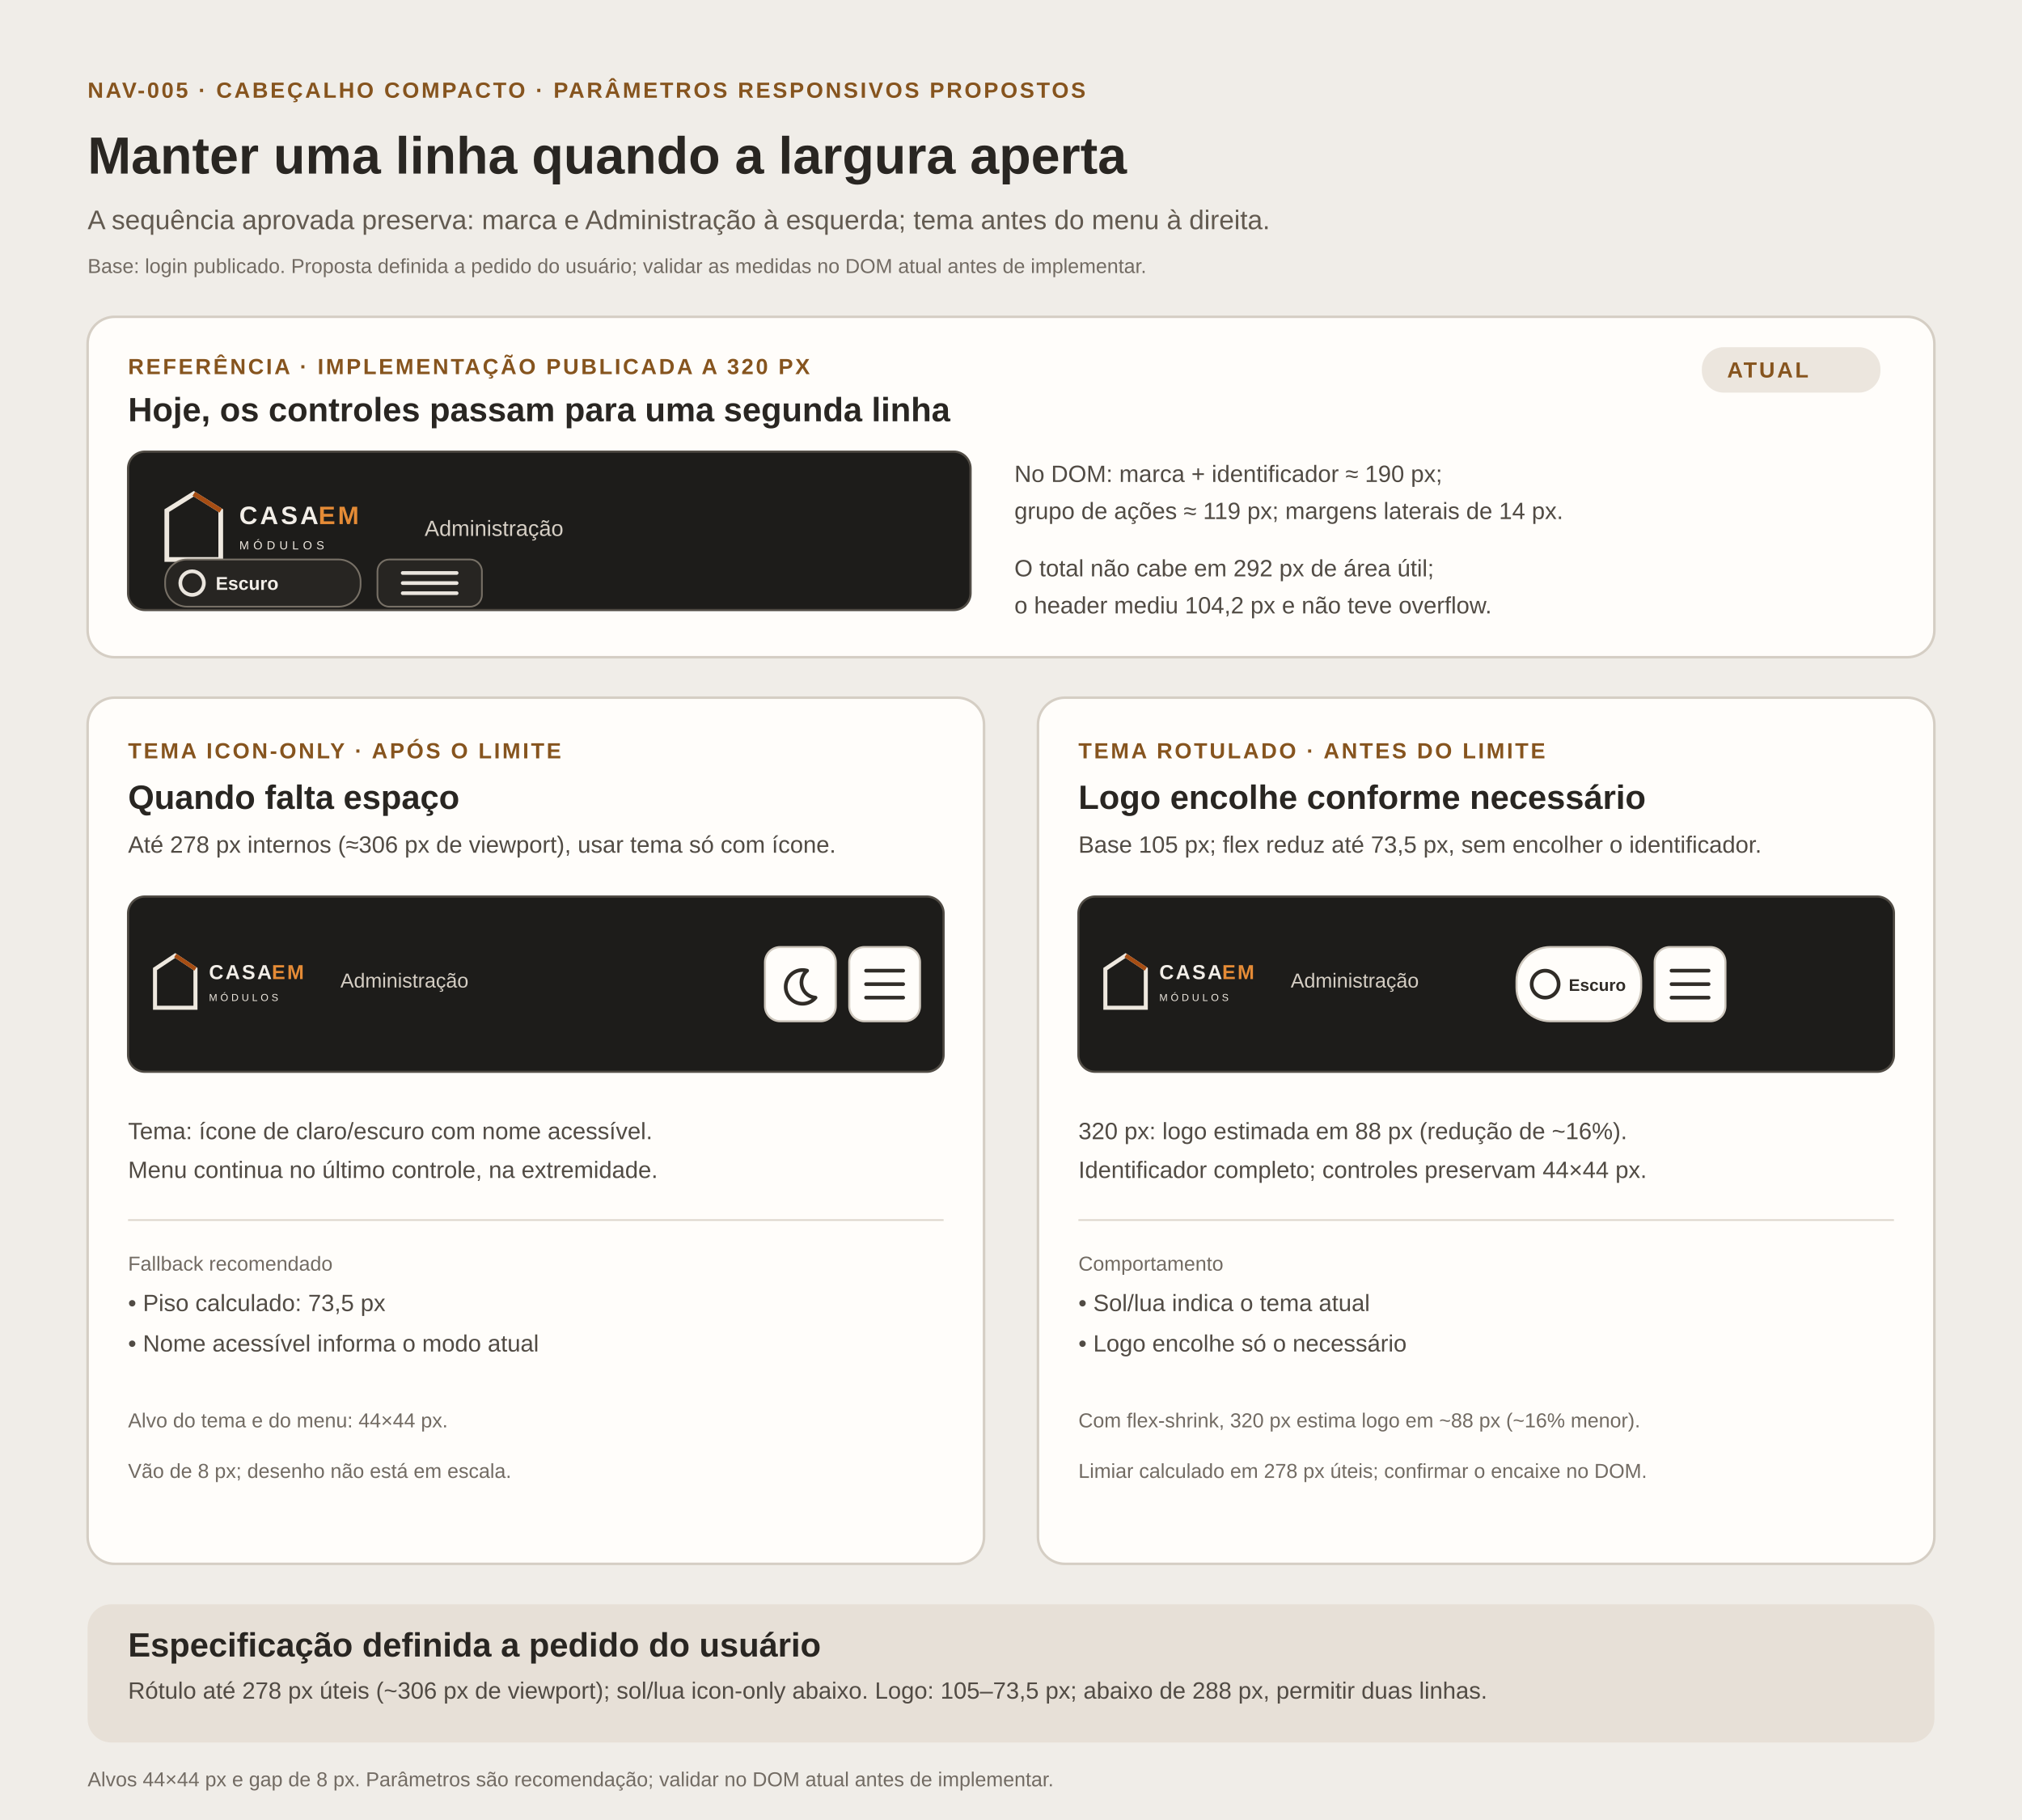
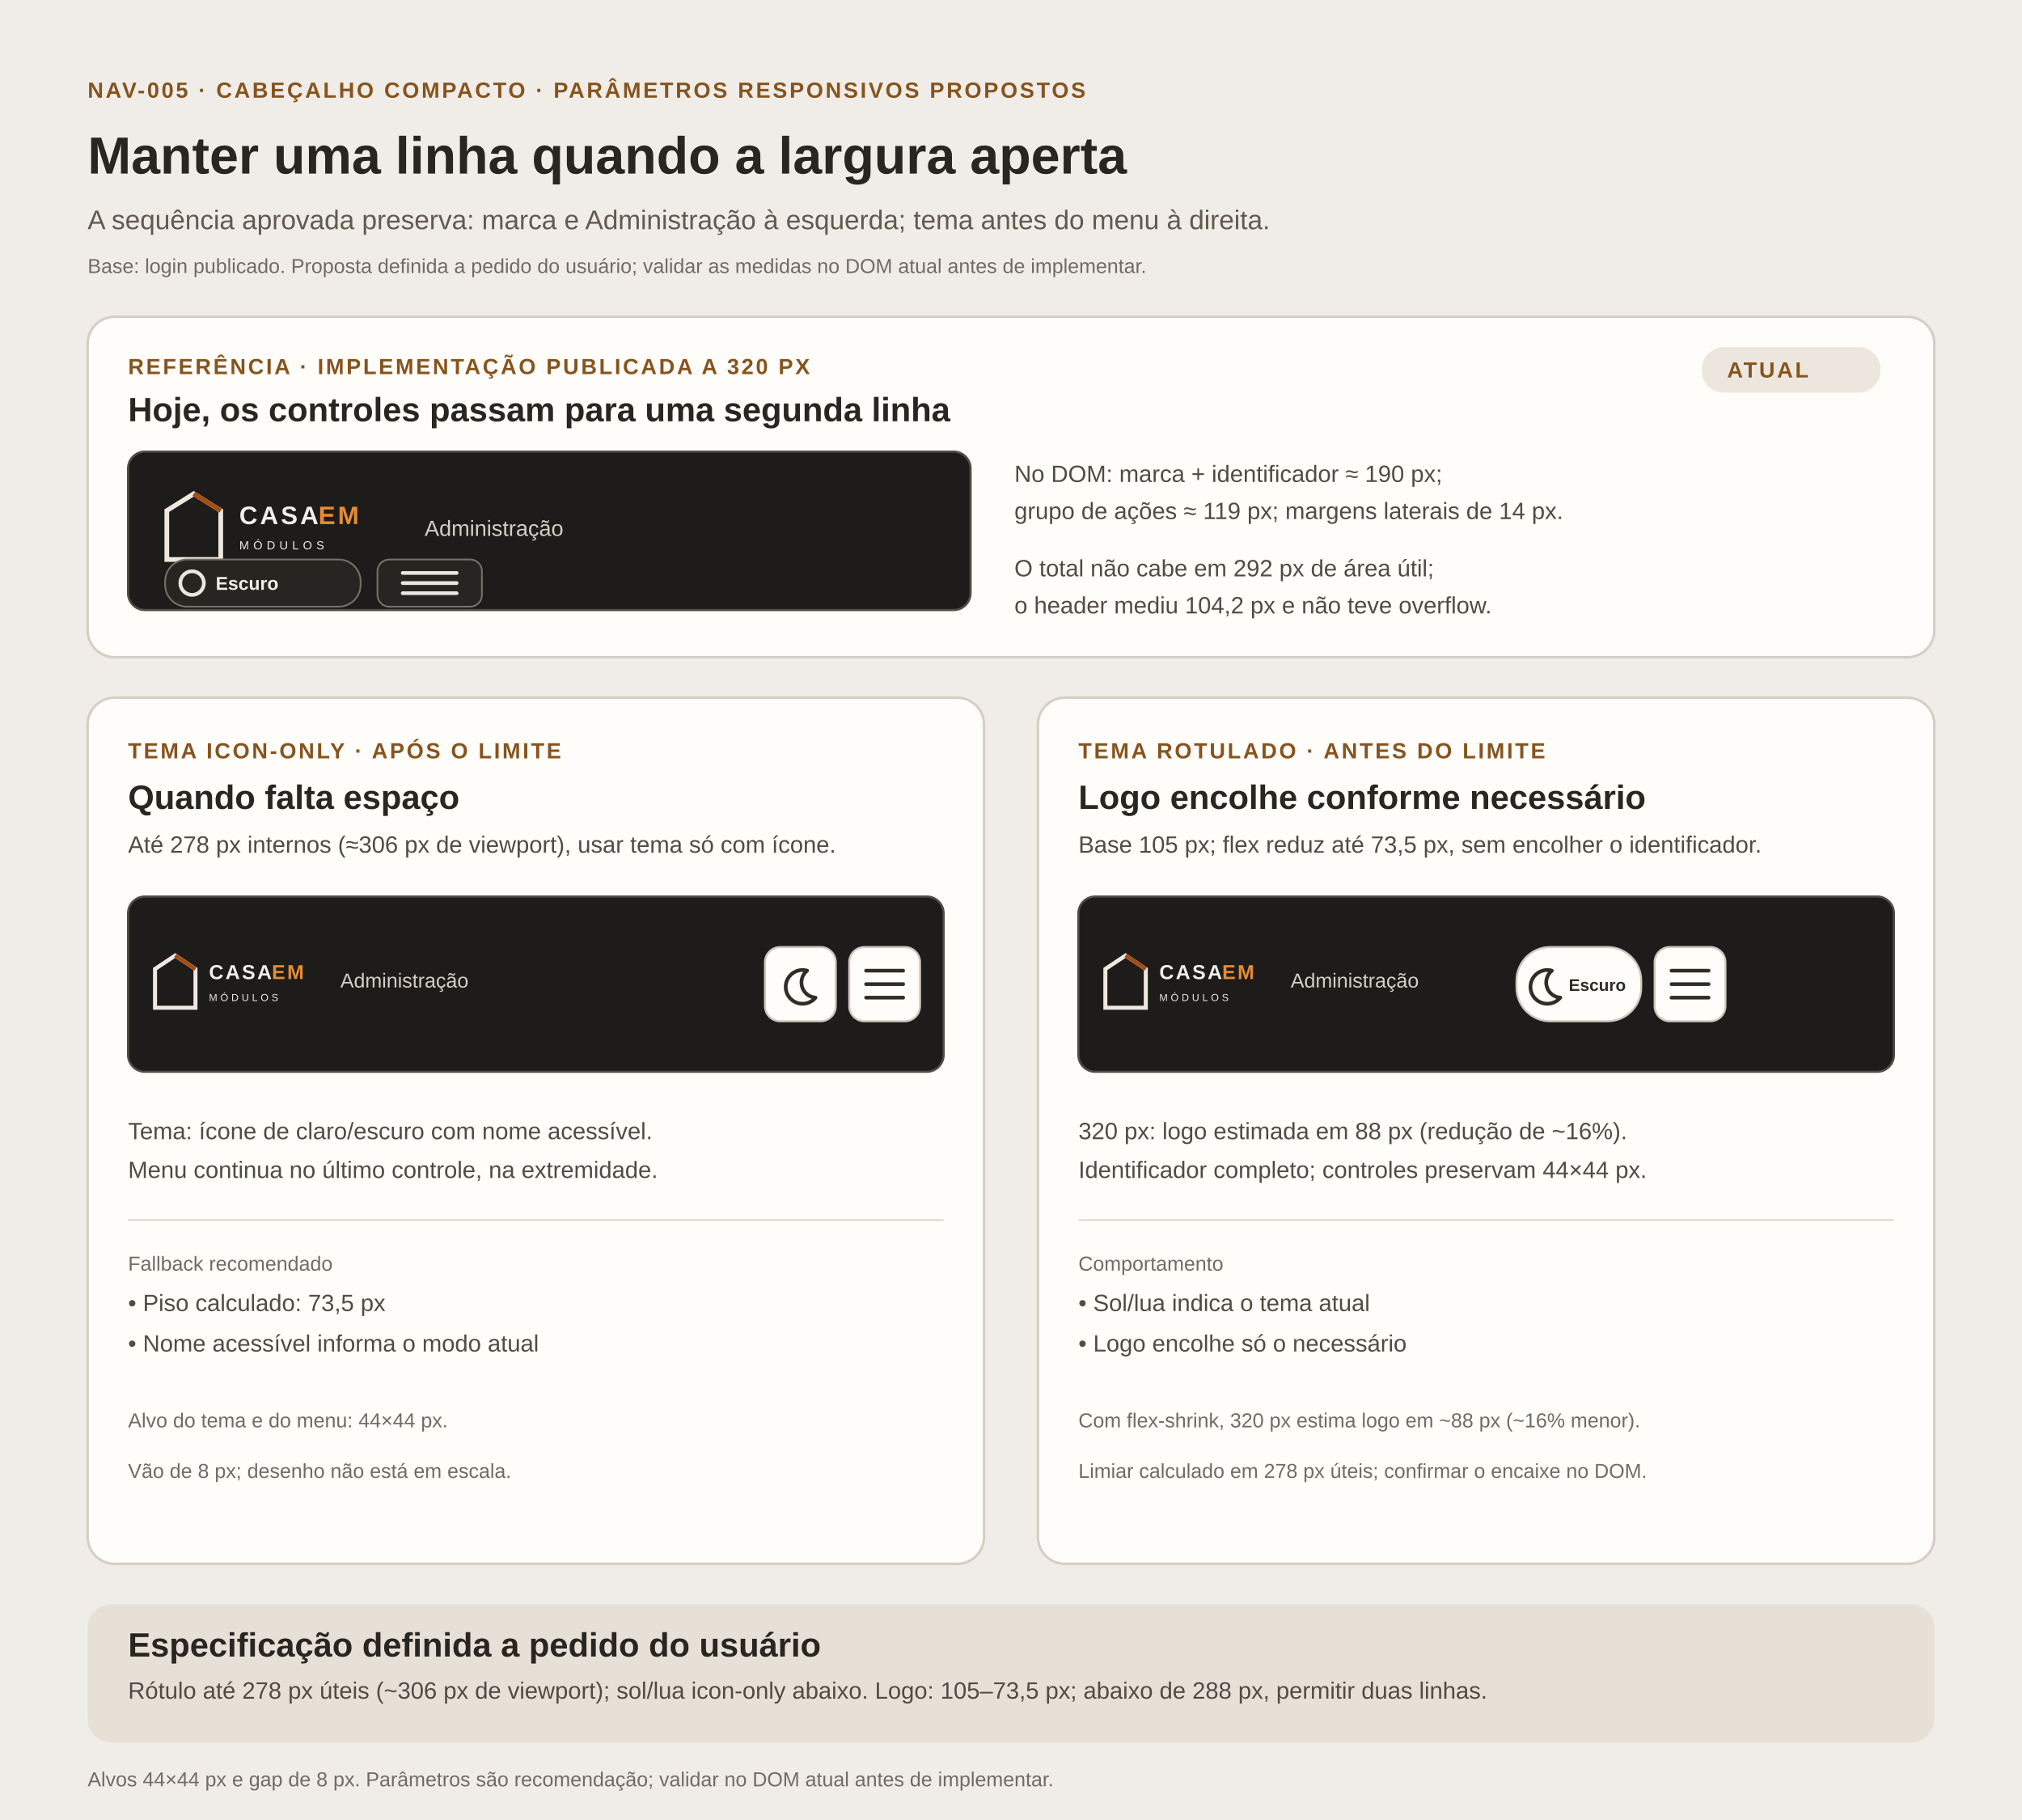
<svg xmlns="http://www.w3.org/2000/svg" width="1200" height="1080" viewBox="0 0 1200 1080" role="img" aria-labelledby="title desc">
  <defs>
    <style>
 text{font-family:Arial,Helvetica,sans-serif}
 .title{fill:#292622;font-size:31px;font-weight:700}
 .sub{fill:#625a50;font-size:16px}
 .label{fill:#86541e;font-size:13px;font-weight:700;letter-spacing:1.3px}
 .h{fill:#292622;font-size:20px;font-weight:700}
 .copy{fill:#514b44;font-size:14px}
 .muted{fill:#726b63;font-size:12px}
 .card{fill:#fffdfa;stroke:#d5cec4;stroke-width:1.5}
 .bar{fill:#f5f2ed;stroke:#cfc8be;stroke-width:1.3}
 .darkbar{fill:#1d1c1a;stroke:#514c45;stroke-width:1.3}
 .darktext{fill:#f2eee8}
 .brand{fill:#282522;font-size:17px;font-weight:700;letter-spacing:2px}
 .small{fill:#282522;font-size:8px;letter-spacing:2.6px}
 .ctx{fill:#625a50;font-size:14px}
 .btn{fill:#fffdfa;stroke:#cfc8be;stroke-width:1.2}
 .icon{fill:none;stroke:#302c27;stroke-width:2.2;stroke-linecap:round;stroke-linejoin:round}
 .lighticon{fill:none;stroke:#eae5de;stroke-width:2.2;stroke-linecap:round;stroke-linejoin:round}
 .border{stroke:#ddd6cc;stroke-width:1}
 .accent{fill:#a64d13}
 .tag{fill:#ece6de}
</style>
  </defs>
  <rect width="1200" height="1080" fill="#f0ede8" />
  <text x="52" y="58" class="label">NAV-005 · CABEÇALHO COMPACTO · PARÂMETROS RESPONSIVOS PROPOSTOS</text>
  <text x="52" y="103" class="title">Manter uma linha quando a largura aperta</text>
  <text x="52" y="136" class="sub">A sequência aprovada preserva: marca e Administração à esquerda; tema antes do menu à direita.</text>
  <text x="52" y="162" class="muted">Base: login publicado. Proposta definida a pedido do usuário; validar as medidas no DOM atual antes de implementar.</text>
  <rect x="52" y="188" width="1096" height="202" rx="16" class="card" />
  <text x="76" y="222" class="label">REFERÊNCIA · IMPLEMENTAÇÃO PUBLICADA A 320 PX</text>
  <text x="76" y="250" class="h">Hoje, os controles passam para uma segunda linha</text>
  <rect x="76" y="268" width="500" height="94" rx="10" class="darkbar" />
  <g transform="translate(98 286)">
    <path d="M1 17 17 7 33 17v29H1z" fill="none" stroke="#eee8df" stroke-width="2.8" />
    <path d="M17 7 33 17" fill="none" stroke="#a64d13" stroke-width="2.8" />
    <text x="44" y="25" class="darktext" font-size="15" font-weight="700" letter-spacing="1.5">CASA<tspan fill="#e58b36"> EM</tspan>
    </text>
    <text x="44" y="40" fill="#eee8df" font-size="7" letter-spacing="2.5">MÓDULOS</text>
    <text x="154" y="32" fill="#d5cec4" font-size="13">Administração</text>
  </g>
  <g transform="translate(98 332)">
    <rect width="116" height="28" rx="13" fill="#272522" stroke="#777066" />
    <circle cx="16" cy="14" r="7" class="lighticon" />
    <text x="30" y="18" class="darktext" font-size="11" font-weight="700">Escuro</text>
    <rect x="126" y="0" width="62" height="28" rx="7" fill="#272522" stroke="#777066" />
    <path d="M141 8h32M141 14h32M141 20h32" class="lighticon" />
  </g>
  <text x="602" y="286" class="copy">No DOM: marca + identificador ≈ 190 px;</text>
  <text x="602" y="308" class="copy">grupo de ações ≈ 119 px; margens laterais de 14 px.</text>
  <text x="602" y="342" class="copy">O total não cabe em 292 px de área útil;</text>
  <text x="602" y="364" class="copy">o header mediu 104,2 px e não teve overflow.</text>
  <rect x="1010" y="206" width="106" height="27" rx="13" class="tag" />
  <text x="1025" y="224" class="label" font-size="11">ATUAL</text>
  <rect x="52" y="414" width="532" height="514" rx="16" class="card" />
  <text x="76" y="450" class="label">TEMA ICON-ONLY · APÓS O LIMITE</text>
  <text x="76" y="480" class="h">Quando falta espaço</text>
  <text x="76" y="506" class="copy">Até 278 px internos (≈306 px de viewport), usar tema só com ícone.</text>
  <rect x="76" y="532" width="484" height="104" rx="10" class="darkbar" />
  <g transform="translate(91 561)">
    <path d="M1 14 13 6 25 14v23H1z" fill="none" stroke="#eee8df" stroke-width="2.4" />
    <path d="M13 6 25 14" fill="none" stroke="#a64d13" stroke-width="2.4" />
    <text x="33" y="20" class="darktext" font-size="12" font-weight="700" letter-spacing="1.1">CASA<tspan fill="#e58b36"> EM</tspan>
    </text>
    <text x="33" y="33" fill="#eee8df" font-size="6" letter-spacing="1.8">MÓDULOS</text>
    <text x="111" y="25" fill="#d5cec4" font-size="12">Administração</text>
  </g>
  <g transform="translate(454 562)">
    <rect width="42" height="44" rx="9" class="btn" />
    <path d="M25 14a10 10 0 1 0 5 16 9 9 0 0 1-5-16z" class="icon" />
    <rect x="50" y="0" width="42" height="44" rx="9" class="btn" />
    <path d="M60 14h22M60 22h22M60 30h22" class="icon" />
  </g>
  <text x="76" y="676" class="copy">Tema: ícone de claro/escuro com nome acessível.</text>
  <text x="76" y="699" class="copy">Menu continua no último controle, na extremidade.</text>
  <line x1="76" y1="724" x2="560" y2="724" class="border" />
  <text x="76" y="754" class="muted">Fallback recomendado</text>
  <text x="76" y="778" class="copy">• Piso calculado: 73,5 px</text>
  <text x="76" y="802" class="copy">• Nome acessível informa o modo atual</text>
  <text x="76" y="847" class="muted">Alvo do tema e do menu: 44×44 px.</text>
  <text x="76" y="877" class="muted">Vão de 8 px; desenho não está em escala.</text>
  <rect x="616" y="414" width="532" height="514" rx="16" class="card" />
  <text x="640" y="450" class="label">TEMA ROTULADO · ANTES DO LIMITE</text>
  <text x="640" y="480" class="h">Logo encolhe conforme necessário</text>
  <text x="640" y="506" class="copy">Base 105 px; flex reduz até 73,5 px, sem encolher o identificador.</text>
  <rect x="640" y="532" width="484" height="104" rx="10" class="darkbar" />
  <g transform="translate(655 561)">
    <path d="M1 14 13 6 25 14v23H1z" fill="none" stroke="#eee8df" stroke-width="2.4" />
    <path d="M13 6 25 14" fill="none" stroke="#a64d13" stroke-width="2.4" />
    <text x="33" y="20" class="darktext" font-size="12" font-weight="700" letter-spacing="1.1">CASA<tspan fill="#e58b36"> EM</tspan>
    </text>
    <text x="33" y="33" fill="#eee8df" font-size="6" letter-spacing="1.8">MÓDULOS</text>
    <text x="111" y="25" fill="#d5cec4" font-size="12">Administração</text>
  </g>
  <g transform="translate(900 562)">
    <rect width="74" height="44" rx="20" class="btn" />
-     <circle cx="17" cy="22" r="8" class="icon" />
+     <path d="M21 14a10 10 0 1 0 5 16 9 9 0 0 1-5-16z" class="icon" />
    <text x="31" y="26" fill="#302c27" font-size="10" font-weight="700">Escuro</text>
    <rect x="82" y="0" width="42" height="44" rx="9" class="btn" />
    <path d="M92 14h22M92 22h22M92 30h22" class="icon" />
  </g>
  <text x="640" y="676" class="copy">320 px: logo estimada em 88 px (redução de ~16%).</text>
  <text x="640" y="699" class="copy">Identificador completo; controles preservam 44×44 px.</text>
  <line x1="640" y1="724" x2="1124" y2="724" class="border" />
  <text x="640" y="754" class="muted">Comportamento</text>
  <text x="640" y="778" class="copy">• Sol/lua indica o tema atual</text>
  <text x="640" y="802" class="copy">• Logo encolhe só o necessário</text>
  <text x="640" y="847" class="muted">Com flex-shrink, 320 px estima logo em ~88 px (~16% menor).</text>
  <text x="640" y="877" class="muted">Limiar calculado em 278 px úteis; confirmar o encaixe no DOM.</text>
  <rect x="52" y="952" width="1096" height="82" rx="14" fill="#e7e0d7" />
  <text x="76" y="983" class="h" font-size="17">Especificação definida a pedido do usuário</text>
  <text x="76" y="1008" class="copy">Rótulo até 278 px úteis (~306 px de viewport); sol/lua icon-only abaixo. Logo: 105–73,5 px; abaixo de 288 px, permitir duas linhas.</text>
  <text x="52" y="1060" class="muted">Alvos 44×44 px e gap de 8 px. Parâmetros são recomendação; validar no DOM atual antes de implementar.</text>
</svg>
